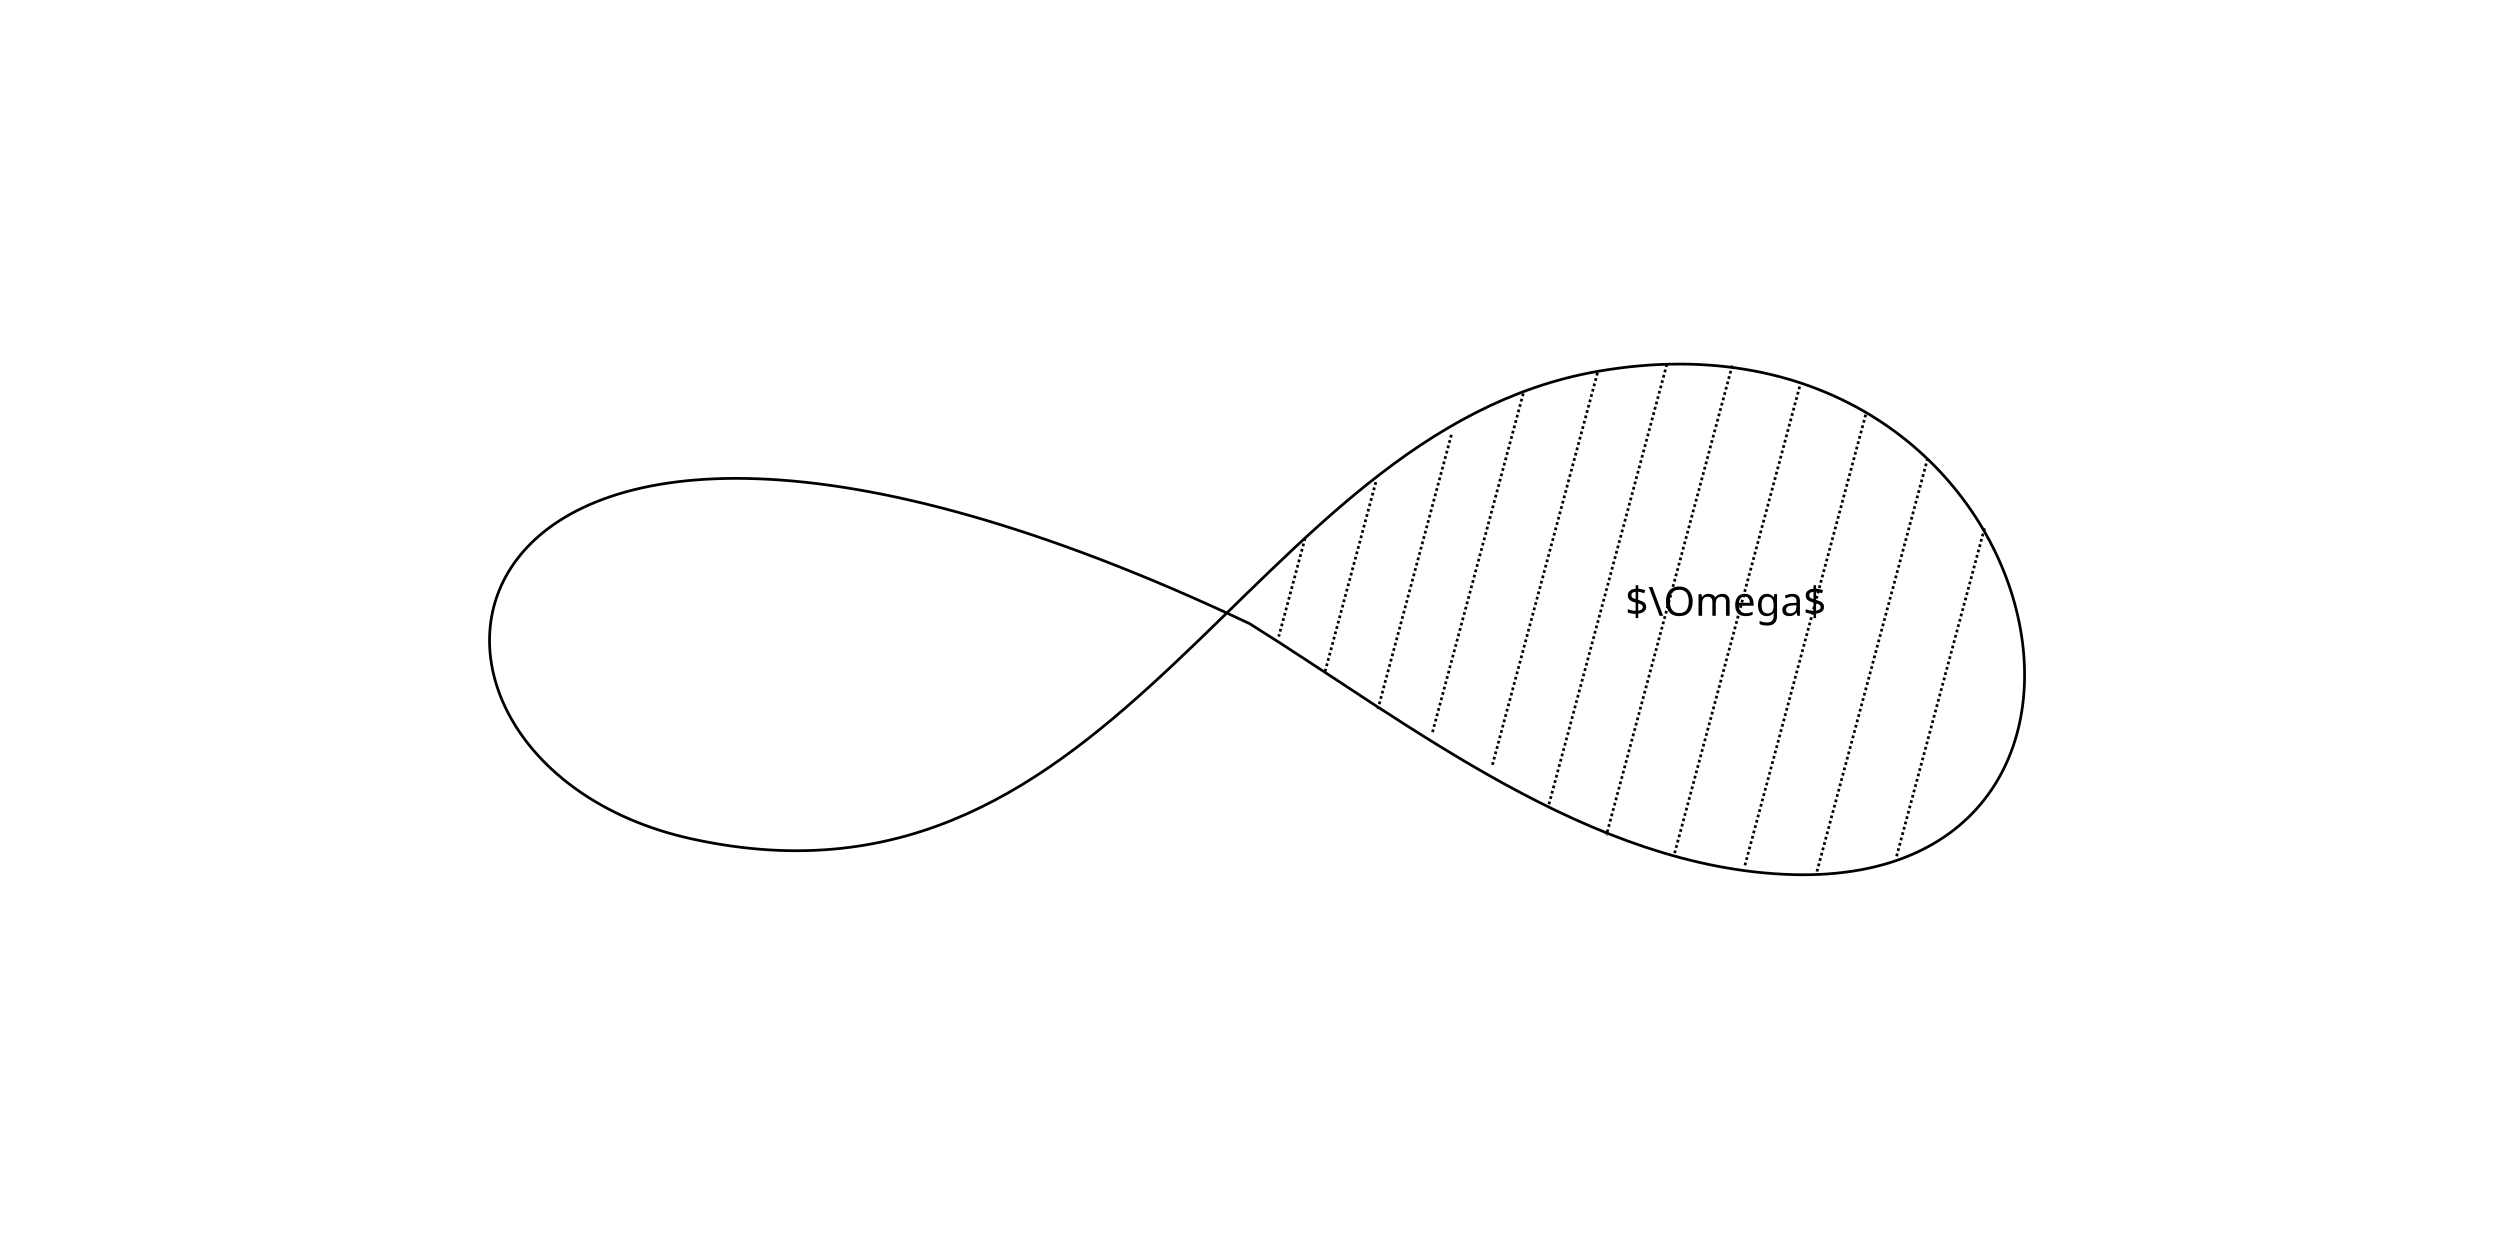
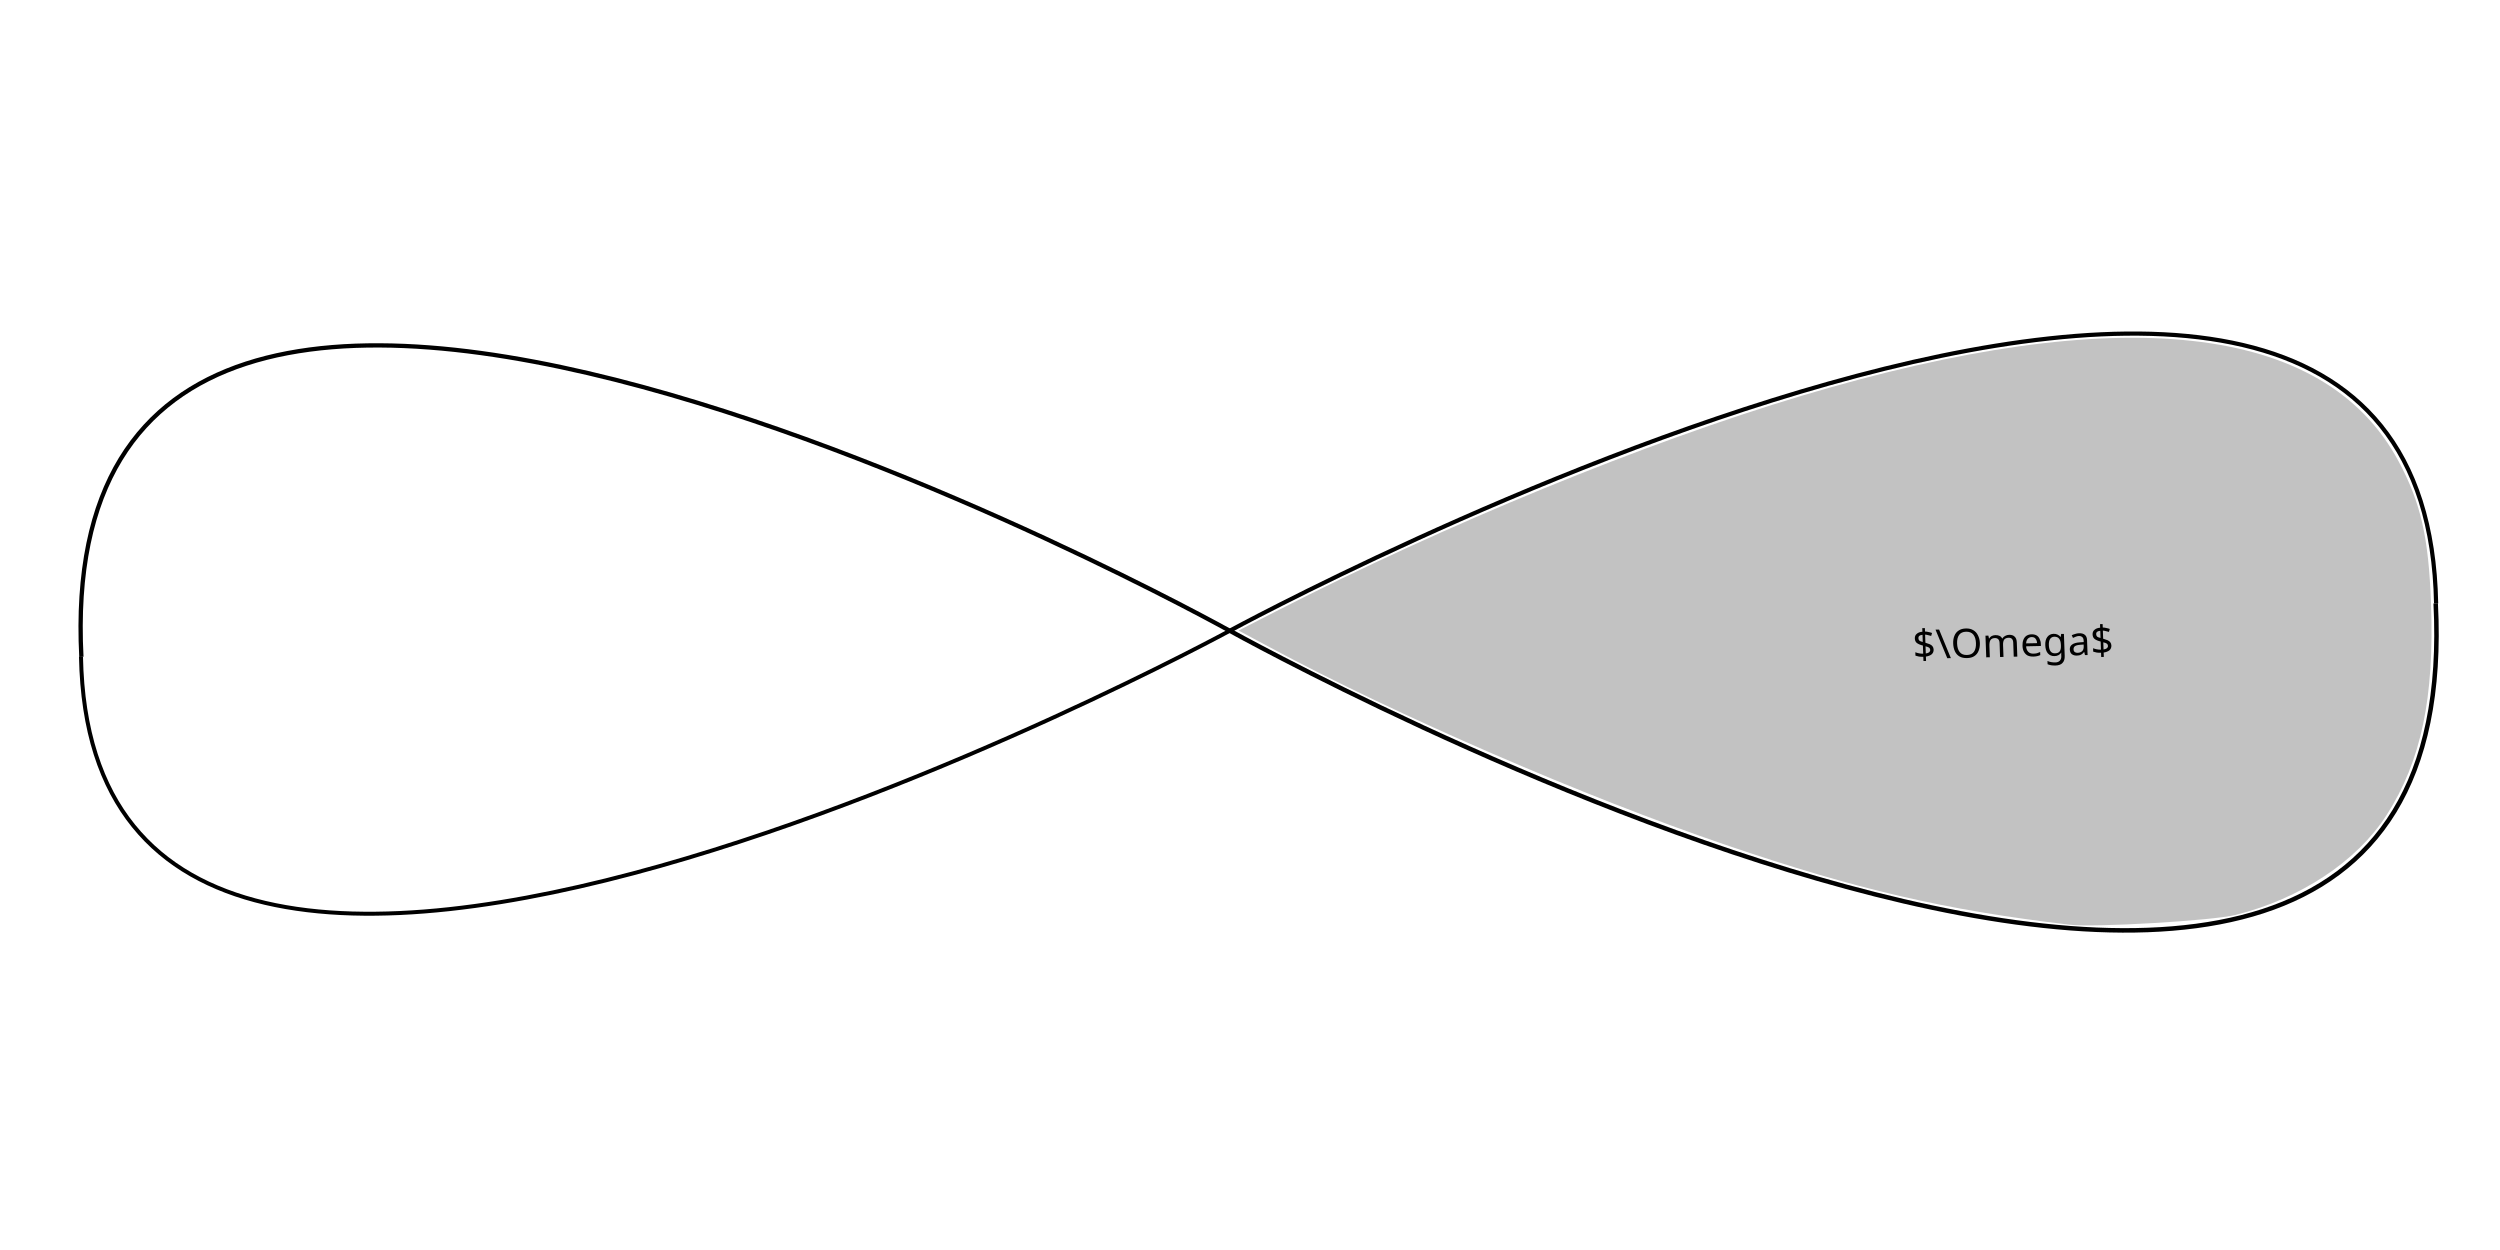
<svg xmlns="http://www.w3.org/2000/svg" width="240mm" height="120mm" viewBox="0 0 240 120" version="1.1" id="svg8">
  <defs id="defs2" />
  <g id="layer1" transform="translate(0,-177)">
-     <path style="fill:none;stroke:#000000;stroke-width:0.265px;stroke-linecap:butt;stroke-linejoin:miter;stroke-opacity:1" d="m 119.963,236.87 c 15.425,9.638 32.716,23.535 52.119,24.092 37.666,1.08 24.989,-55.879 -18.659,-48.319 -33.875,5.867 -45.575,53.939 -86.971,44.9 -34.458,-7.524 -26.96,-58.78 53.51,-20.672 z" id="path971" />
-     <path style="fill:none;stroke:#000000;stroke-width:0.265;stroke-linecap:butt;stroke-linejoin:miter;stroke-opacity:1;stroke-miterlimit:4;stroke-dasharray:0.265,0.265;stroke-dashoffset:0" d="m 125.288,228.671 -2.53,9.442" id="path1013" />
-     <path style="fill:none;stroke:#000000;stroke-width:0.265;stroke-linecap:butt;stroke-linejoin:miter;stroke-opacity:1;stroke-miterlimit:4;stroke-dasharray:0.265,0.265;stroke-dashoffset:0" d="m 132.079,223.285 -4.932,18.406" id="path1015" />
-     <path style="fill:none;stroke:#000000;stroke-width:0.265;stroke-linecap:butt;stroke-linejoin:miter;stroke-opacity:1;stroke-miterlimit:4;stroke-dasharray:0.265,0.265;stroke-dashoffset:0" d="m 139.333,218.745 -7.053,26.322" id="path1017" />
-     <path style="fill:none;stroke:#000000;stroke-width:0.265;stroke-linecap:butt;stroke-linejoin:miter;stroke-opacity:1;stroke-miterlimit:4;stroke-dasharray:0.265,0.265;stroke-dashoffset:0" d="m 146.232,214.777 -8.755,32.673" id="path1019" />
-     <path style="fill:none;stroke:#000000;stroke-width:0.265;stroke-linecap:butt;stroke-linejoin:miter;stroke-opacity:1;stroke-miterlimit:4;stroke-dasharray:0.265,0.265;stroke-dashoffset:0" d="m 153.358,212.794 -10.124,37.785" id="path1021" />
-     <path style="fill:none;stroke:#000000;stroke-width:0.265;stroke-linecap:butt;stroke-linejoin:miter;stroke-opacity:1;stroke-miterlimit:4;stroke-dasharray:0.265,0.265;stroke-dashoffset:0" d="m 160.018,211.97 -11.333,42.294" id="path1023" />
-     <path style="fill:none;stroke:#000000;stroke-width:0.265;stroke-linecap:butt;stroke-linejoin:miter;stroke-opacity:1;stroke-miterlimit:4;stroke-dasharray:0.265,0.265;stroke-dashoffset:0" d="m 166.293,212.093 -12.083,45.095" id="path1025" />
-     <path style="fill:none;stroke:#000000;stroke-width:0.265;stroke-linecap:butt;stroke-linejoin:miter;stroke-opacity:1;stroke-miterlimit:4;stroke-dasharray:0.265,0.265;stroke-dashoffset:0" d="m 172.768,214.106 -12.028,44.889" id="path1027" />
-     <path style="fill:none;stroke:#000000;stroke-width:0.265;stroke-linecap:butt;stroke-linejoin:miter;stroke-opacity:1;stroke-miterlimit:4;stroke-dasharray:0.265,0.265;stroke-dashoffset:0" d="m 179.107,216.807 -11.644,43.457" id="path1029" />
-     <path style="fill:none;stroke:#000000;stroke-width:0.265;stroke-linecap:butt;stroke-linejoin:miter;stroke-opacity:1;stroke-miterlimit:4;stroke-dasharray:0.265,0.265;stroke-dashoffset:0" d="M 185.057,220.989 174.409,260.727" id="path1031" />
-     <path style="fill:none;stroke:#000000;stroke-width:0.265;stroke-linecap:butt;stroke-linejoin:miter;stroke-opacity:1;stroke-miterlimit:4;stroke-dasharray:0.265,0.265;stroke-dashoffset:0" d="m 190.509,227.717 -8.498,31.715" id="path1033" />
-     <text xml:space="preserve" style="font-size:3.881px;line-height:1.25;font-family:sans-serif;-inkscape-font-specification:'sans-serif, Normal';stroke-width:0.265" x="156.036" y="236.119" id="text2859">
-       <tspan id="tspan2857" style="stroke-width:0.265" x="156.036" y="236.119">$\Omega$</tspan>
+     <path style="fill:none;stroke:#000000;stroke-width:0.402px;stroke-linecap:butt;stroke-linejoin:miter;stroke-opacity:1" d="m 118.059,237.552 c 0,0 114.697,-62.405 115.807,-2.619" id="path3112" />
+     <path style="fill:none;stroke:#000000;stroke-width:0.432px;stroke-linecap:butt;stroke-linejoin:miter;stroke-opacity:1" d="m 118.045,237.539 c 0,0 119.321,66.467 115.782,-2.618" id="path3112-3" />
+     <path style="fill:none;stroke:#000000;stroke-width:0.383px;stroke-linecap:butt;stroke-linejoin:miter;stroke-opacity:1" d="m 118.059,237.552 c 0,0 -109.228,59.429 -110.284,2.494" id="path3112-6" />
+     <path style="fill:none;stroke:#000000;stroke-width:0.412px;stroke-linecap:butt;stroke-linejoin:miter;stroke-opacity:1" d="m 118.073,237.565 c 0,0 -113.631,-63.297 -110.261,2.493" id="path3112-3-7" />
+     <path style="fill:#000000;fill-opacity:0.242;stroke:none;stroke-width:0.545" d="m 198.671,265.771 c -11.908,-1.398 -20.409,-3.371 -32.979,-7.653 -13.596,-4.632 -31.532,-12.406 -43.802,-18.985 l -2.986,-1.601 3.637,-1.865 c 16.198,-8.309 35.377,-16.174 50.393,-20.664 30.614,-9.154 50.186,-7.017 57.316,6.259 2.142,3.989 2.895,7.276 3.128,13.664 0.331,9.051 -0.944,15.127 -4.259,20.311 -2.845,4.448 -8.286,8.047 -14.507,9.596 -2.226,0.554 -13.541,1.221 -15.94,0.94 z" id="path3382" />
+     <text xml:space="preserve" style="font-size:3.881px;line-height:1.25;font-family:sans-serif;-inkscape-font-specification:'sans-serif, Normal';stroke-width:0.265" x="174.95" y="244.278" id="text4599" transform="matrix(0.9994403,-0.02259955,0.03606025,0.9997446,0,0)">
+       <tspan id="tspan4597" style="stroke-width:0.265" x="174.95" y="244.278">$\Omega$</tspan>
    </text>
  </g>
</svg>
